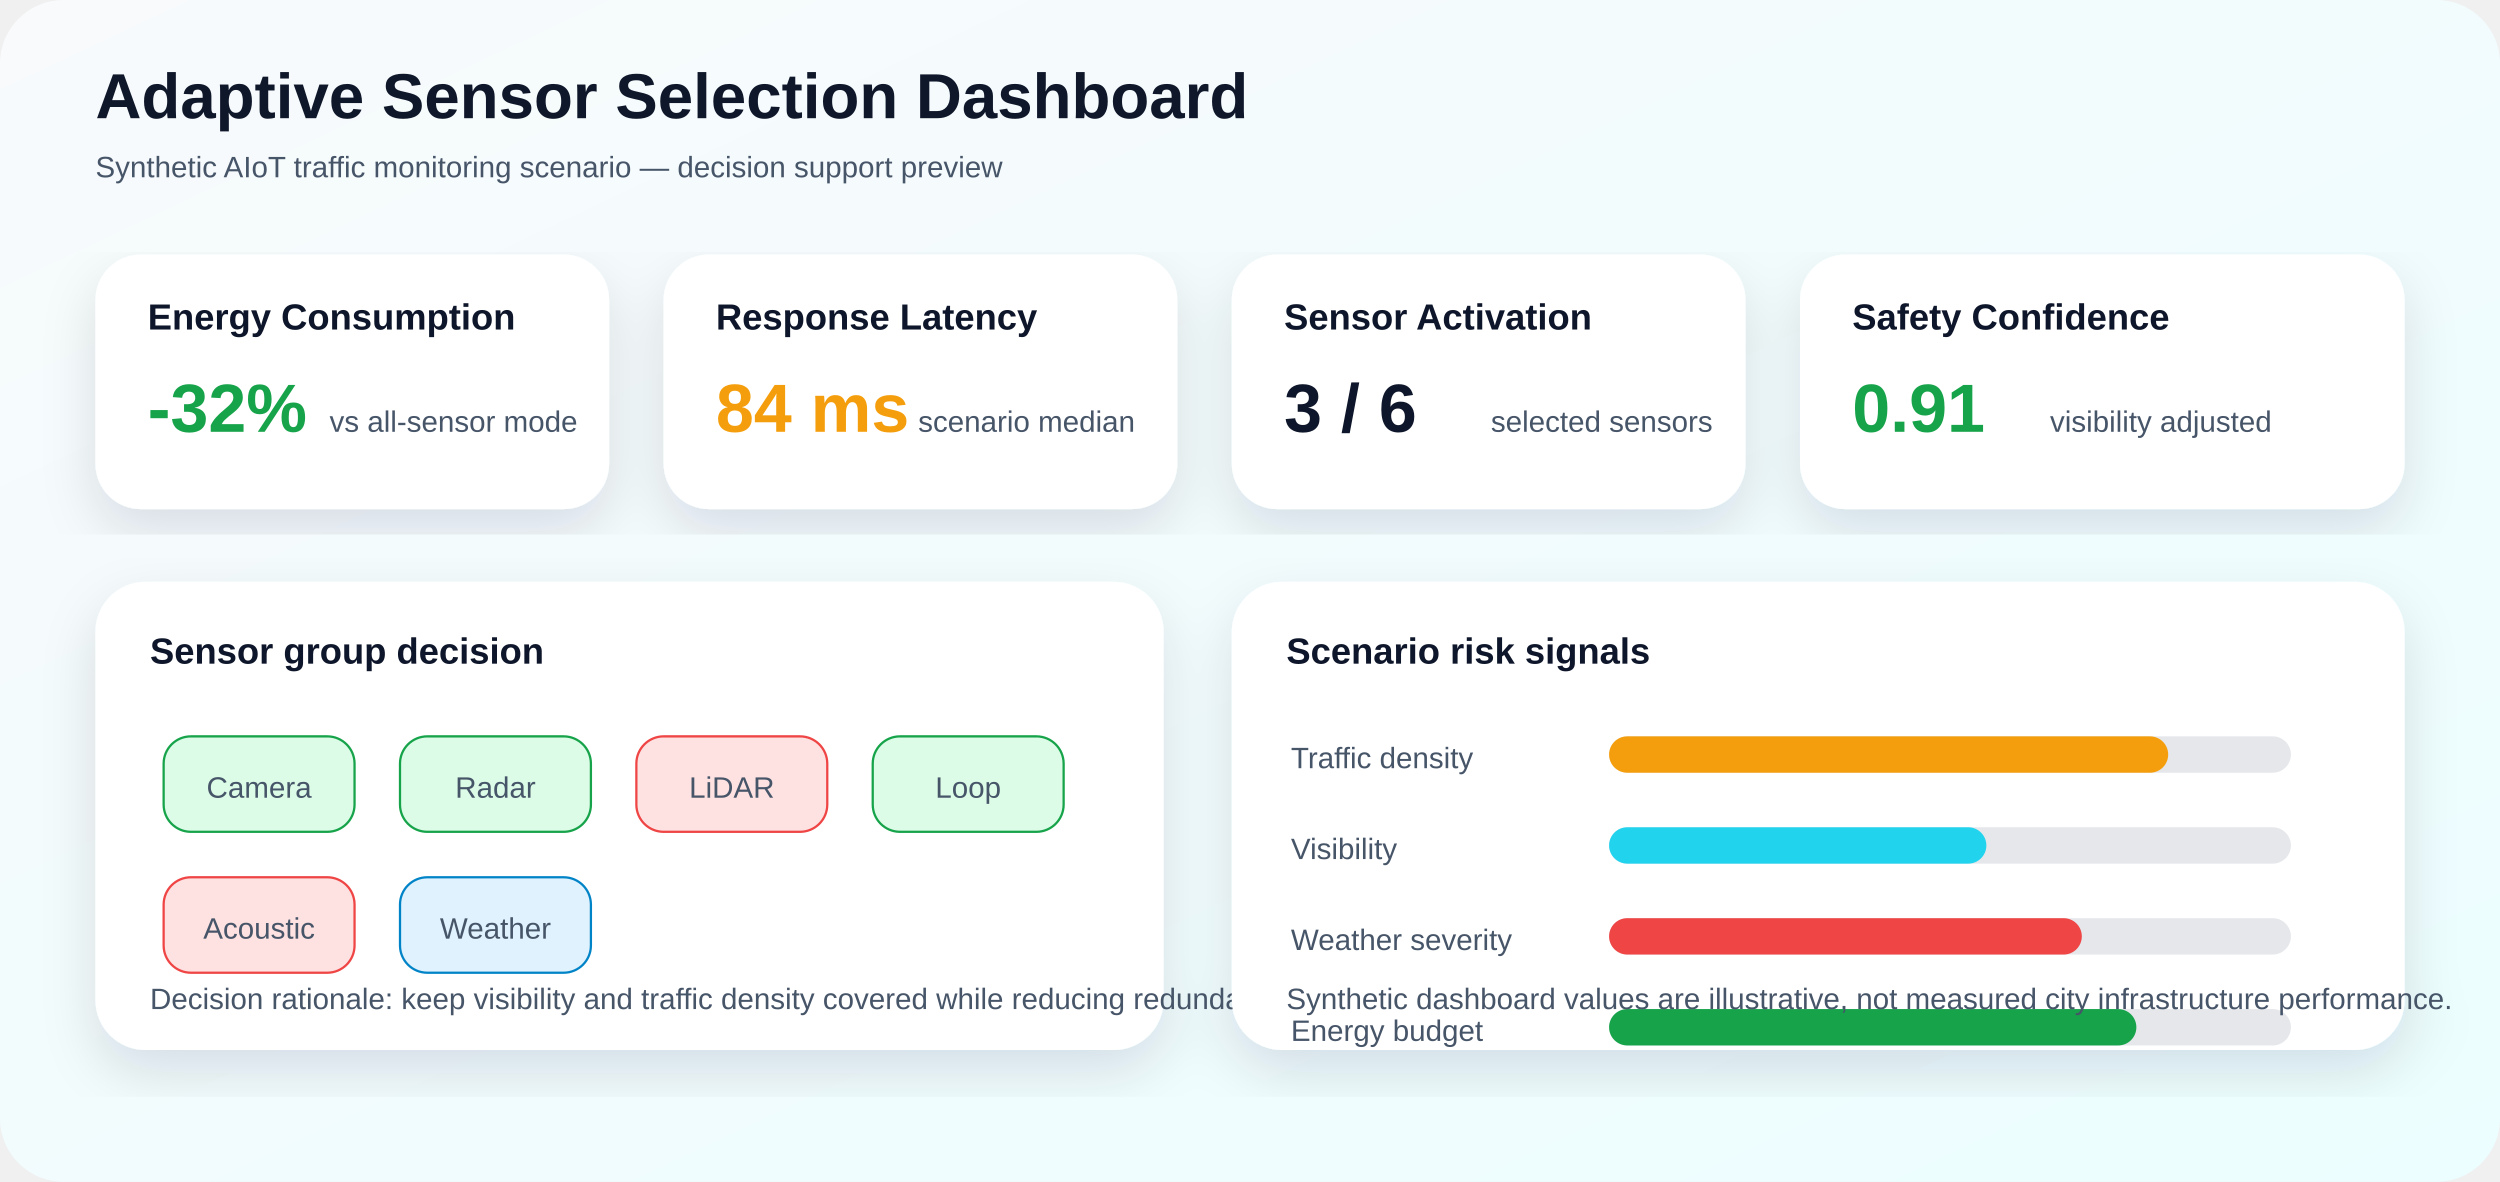
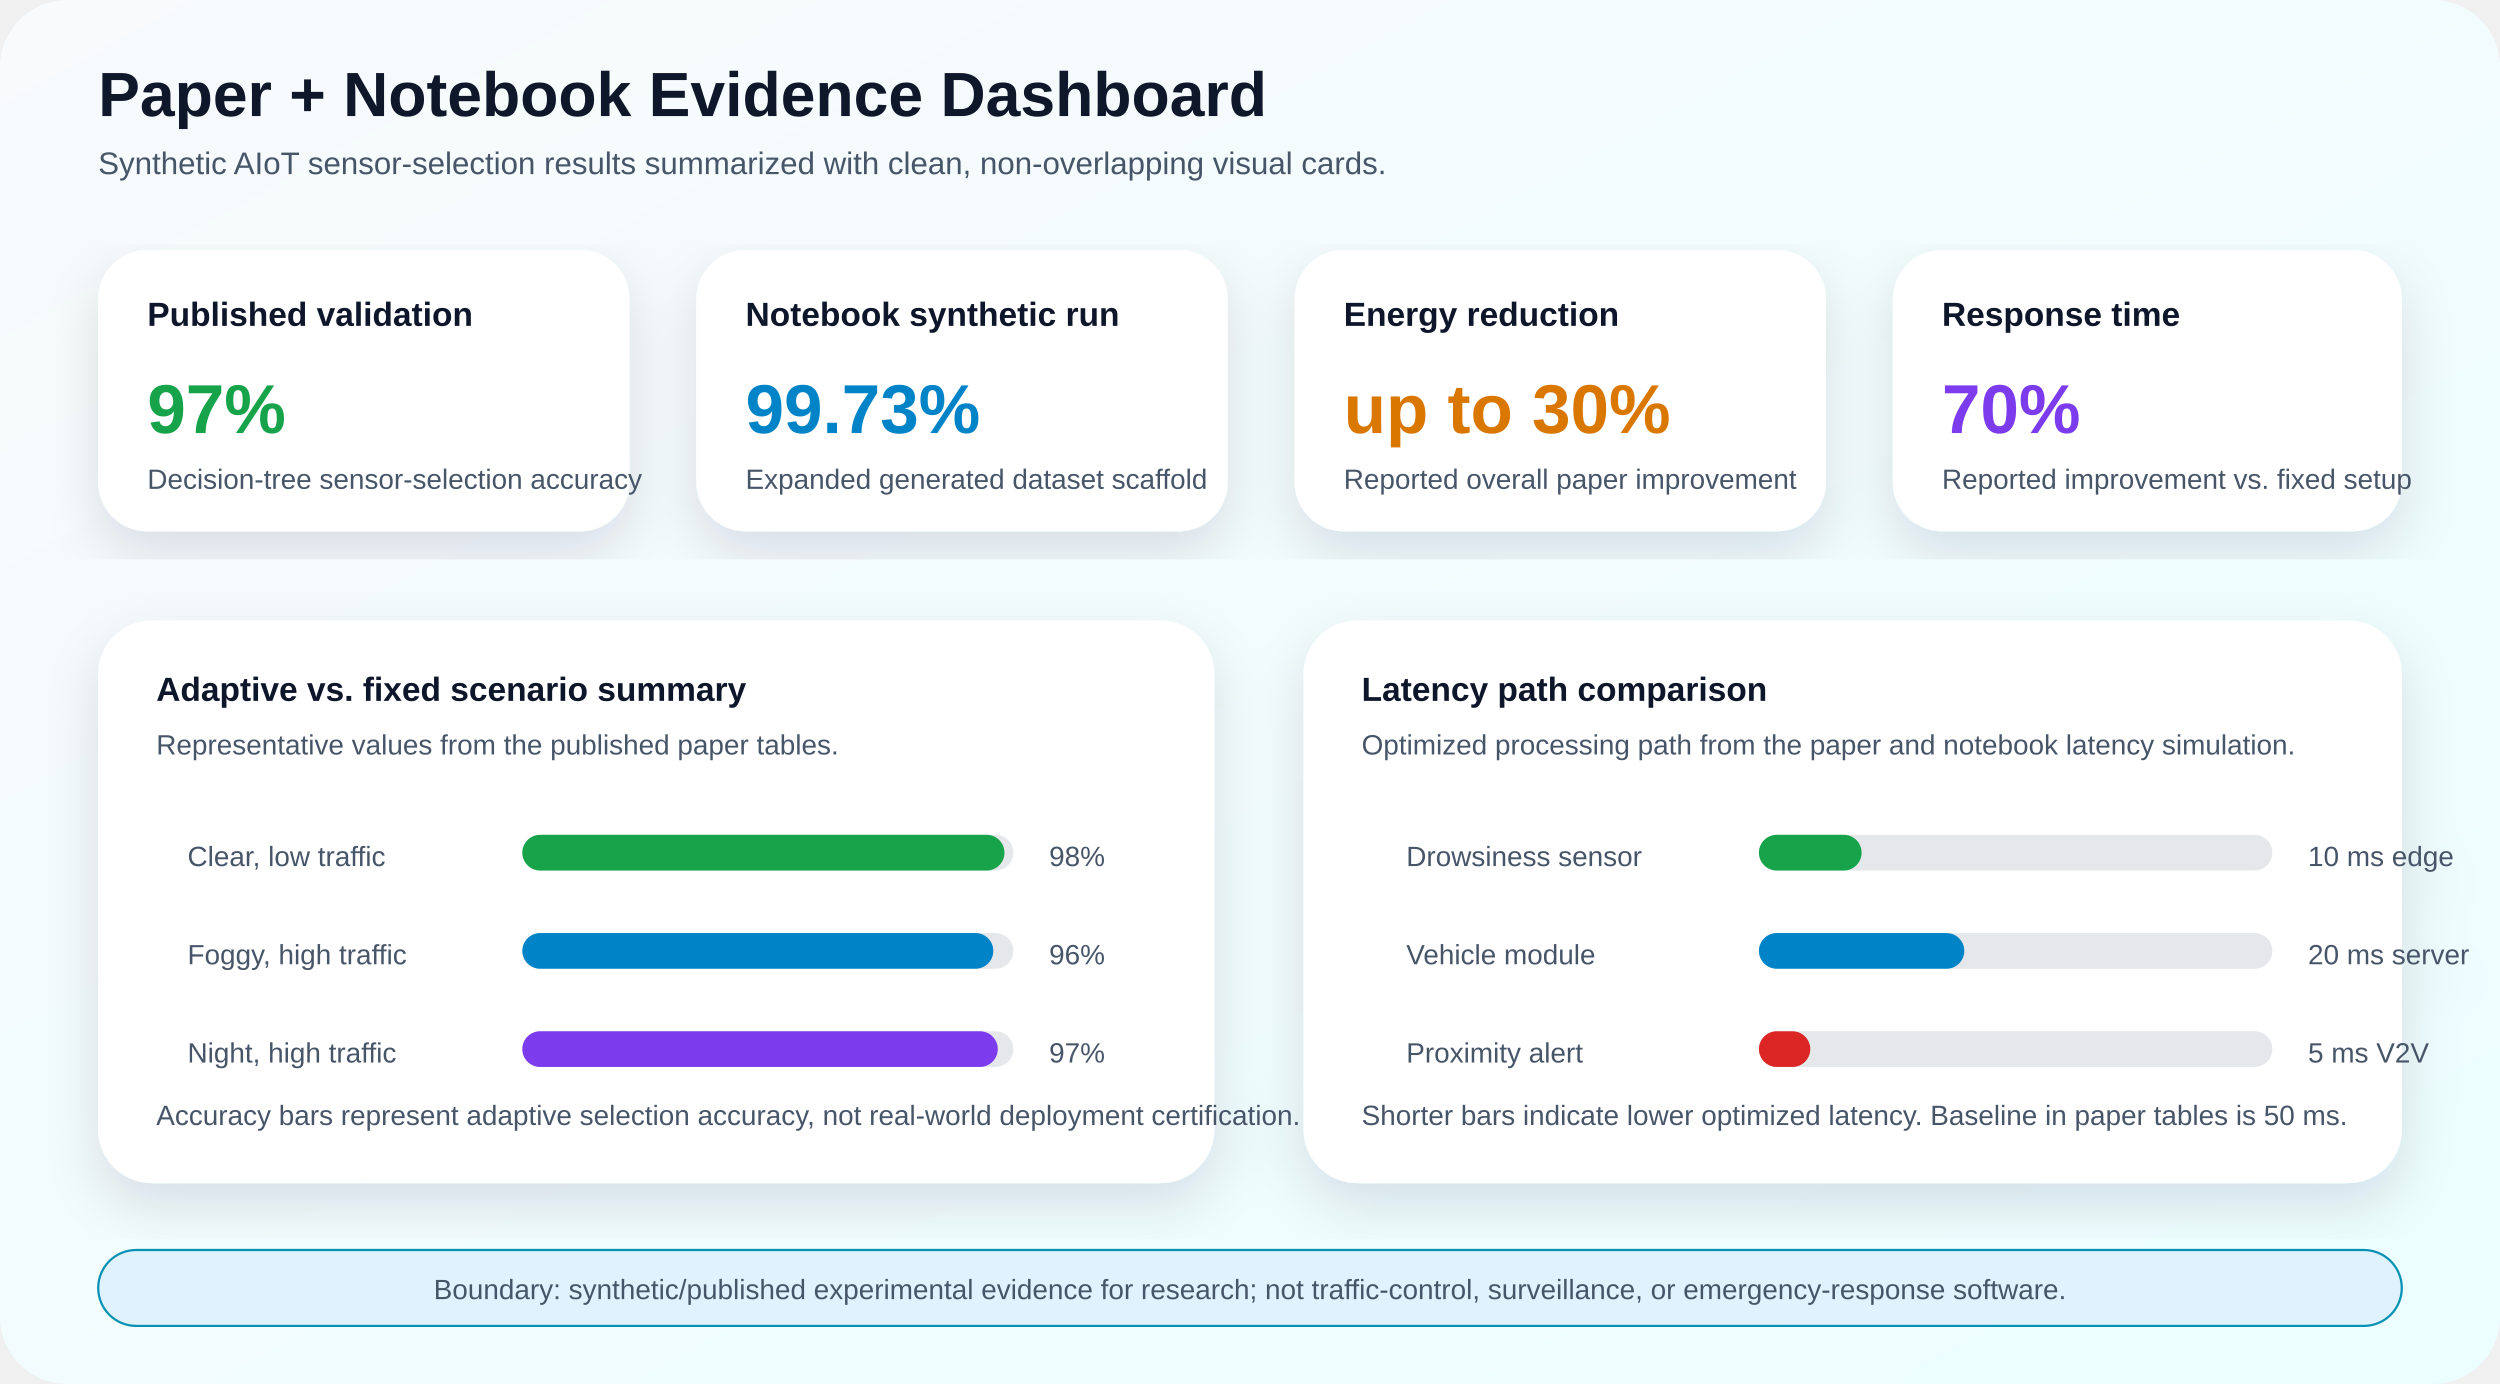
- <svg xmlns="http://www.w3.org/2000/svg" width="1100" height="520" viewBox="0 0 1100 520" role="img" aria-label="Adaptive sensor selection dashboard preview">
+ <svg xmlns="http://www.w3.org/2000/svg" width="1120" height="620" viewBox="0 0 1120 620" role="img" aria-label="Adaptive sensor selection results dashboard">
  <defs>
    <linearGradient id="bg" x1="0" x2="1" y1="0" y2="1">
      <stop offset="0%" stop-color="#f8fafc" />
      <stop offset="100%" stop-color="#ecfeff" />
    </linearGradient>
    <filter id="shadow">
-       <feDropShadow dx="0" dy="10" stdDeviation="12" flood-color="#0f172a" flood-opacity=".12" />
+       <feDropShadow dx="0" dy="10" stdDeviation="12" flood-color="#0f172a" flood-opacity="0.12" />
    </filter>
-     <style>.title{font:800 28px Arial,Helvetica,sans-serif;fill:#0f172a}.label{font:700 16px Arial,Helvetica,sans-serif;fill:#0f172a}.small{font:500 13px Arial,Helvetica,sans-serif;fill:#475569}.metric{font:800 30px Arial,Helvetica,sans-serif;fill:#0f172a}.good{fill:#16a34a}.warn{fill:#f59e0b}.bad{fill:#ef4444}</style>
+     <style>
+       .title{font:800 28px Arial,Helvetica,sans-serif;fill:#0f172a}
+       .subtitle{font:500 14px Arial,Helvetica,sans-serif;fill:#475569}
+       .label{font:700 15px Arial,Helvetica,sans-serif;fill:#0f172a}
+       .small{font:500 12.5px Arial,Helvetica,sans-serif;fill:#475569}
+       .metric{font:800 31px Arial,Helvetica,sans-serif;fill:#0f172a}
+       .green{fill:#16a34a}.blue{fill:#0284c7}.amber{fill:#d97706}.violet{fill:#7c3aed}.red{fill:#dc2626}
+     </style>
  </defs>
-   <rect width="1100" height="520" rx="28" fill="url(#bg)" />
-   <text class="title" x="42" y="52">Adaptive Sensor Selection Dashboard</text>
-   <text class="small" x="42" y="78">Synthetic AIoT traffic monitoring scenario — decision support preview</text>
+   <rect width="1120" height="620" rx="30" fill="url(#bg)" />
+   <text class="title" x="44" y="52">Paper + Notebook Evidence Dashboard</text>
+   <text class="subtitle" x="44" y="78">Synthetic AIoT sensor-selection results summarized with clean, non-overlapping visual cards.</text>
  <g filter="url(#shadow)">
-     <rect x="42" y="112" width="226" height="112" rx="20" fill="#ffffff" />
-     <text class="label" x="65" y="145">Energy Consumption</text>
-     <text class="metric good" x="65" y="190">-32%</text>
-     <text class="small" x="145" y="190">vs all-sensor mode</text>
-     <rect x="292" y="112" width="226" height="112" rx="20" fill="#ffffff" />
-     <text class="label" x="315" y="145">Response Latency</text>
-     <text class="metric warn" x="315" y="190">84 ms</text>
-     <text class="small" x="404" y="190">scenario median</text>
-     <rect x="542" y="112" width="226" height="112" rx="20" fill="#ffffff" />
-     <text class="label" x="565" y="145">Sensor Activation</text>
-     <text class="metric" x="565" y="190">3 / 6</text>
-     <text class="small" x="656" y="190">selected sensors</text>
-     <rect x="792" y="112" width="266" height="112" rx="20" fill="#ffffff" />
-     <text class="label" x="815" y="145">Safety Confidence</text>
-     <text class="metric good" x="815" y="190">0.91</text>
-     <text class="small" x="902" y="190">visibility adjusted</text>
+     <rect x="44" y="112" width="238" height="126" rx="22" fill="#ffffff" />
+     <text class="label" x="66" y="146">Published validation</text>
+     <text class="metric green" x="66" y="194">97%</text>
+     <text class="small" x="66" y="219">Decision-tree sensor-selection accuracy</text>
+     <rect x="312" y="112" width="238" height="126" rx="22" fill="#ffffff" />
+     <text class="label" x="334" y="146">Notebook synthetic run</text>
+     <text class="metric blue" x="334" y="194">99.73%</text>
+     <text class="small" x="334" y="219">Expanded generated dataset scaffold</text>
+     <rect x="580" y="112" width="238" height="126" rx="22" fill="#ffffff" />
+     <text class="label" x="602" y="146">Energy reduction</text>
+     <text class="metric amber" x="602" y="194">up to 30%</text>
+     <text class="small" x="602" y="219">Reported overall paper improvement</text>
+     <rect x="848" y="112" width="228" height="126" rx="22" fill="#ffffff" />
+     <text class="label" x="870" y="146">Response time</text>
+     <text class="metric violet" x="870" y="194">70%</text>
+     <text class="small" x="870" y="219">Reported improvement vs. fixed setup</text>
  </g>
  <g filter="url(#shadow)">
-     <rect x="42" y="256" width="470" height="206" rx="22" fill="#ffffff" />
-     <text class="label" x="66" y="292">Sensor group decision</text>
-     <g transform="translate(72 324)">
-       <rect x="0" y="0" width="84" height="42" rx="12" fill="#dcfce7" stroke="#16a34a" />
-       <text class="small" x="42" y="27" text-anchor="middle">Camera</text>
-       <rect x="104" y="0" width="84" height="42" rx="12" fill="#dcfce7" stroke="#16a34a" />
-       <text class="small" x="146" y="27" text-anchor="middle">Radar</text>
-       <rect x="208" y="0" width="84" height="42" rx="12" fill="#fee2e2" stroke="#ef4444" />
-       <text class="small" x="250" y="27" text-anchor="middle">LiDAR</text>
-       <rect x="312" y="0" width="84" height="42" rx="12" fill="#dcfce7" stroke="#16a34a" />
-       <text class="small" x="354" y="27" text-anchor="middle">Loop</text>
-       <rect x="0" y="62" width="84" height="42" rx="12" fill="#fee2e2" stroke="#ef4444" />
-       <text class="small" x="42" y="89" text-anchor="middle">Acoustic</text>
-       <rect x="104" y="62" width="84" height="42" rx="12" fill="#e0f2fe" stroke="#0284c7" />
-       <text class="small" x="146" y="89" text-anchor="middle">Weather</text>
+     <rect x="44" y="278" width="500" height="252" rx="24" fill="#ffffff" />
+     <text class="label" x="70" y="314">Adaptive vs. fixed scenario summary</text>
+     <text class="small" x="70" y="338">Representative values from the published paper tables.</text>
+     <g transform="translate(84 374)">
+       <text class="small" x="0" y="14">Clear, low traffic</text>
+       <rect x="150" y="0" width="220" height="16" rx="8" fill="#e5e7eb" />
+       <rect x="150" y="0" width="216" height="16" rx="8" fill="#16a34a" />
+       <text class="small" x="386" y="14">98%</text>
+       <text class="small" x="0" y="58">Foggy, high traffic</text>
+       <rect x="150" y="44" width="220" height="16" rx="8" fill="#e5e7eb" />
+       <rect x="150" y="44" width="211" height="16" rx="8" fill="#0284c7" />
+       <text class="small" x="386" y="58">96%</text>
+       <text class="small" x="0" y="102">Night, high traffic</text>
+       <rect x="150" y="88" width="220" height="16" rx="8" fill="#e5e7eb" />
+       <rect x="150" y="88" width="213" height="16" rx="8" fill="#7c3aed" />
+       <text class="small" x="386" y="102">97%</text>
    </g>
-     <text class="small" x="66" y="444">Decision rationale: keep visibility and traffic density covered while reducing redundant high-power sensing.</text>
-     <rect x="542" y="256" width="516" height="206" rx="22" fill="#ffffff" />
-     <text class="label" x="566" y="292">Scenario risk signals</text>
-     <g transform="translate(568 324)">
-       <text class="small" x="0" y="14">Traffic density</text>
-       <rect x="140" y="0" width="300" height="16" rx="8" fill="#e5e7eb" />
-       <rect x="140" y="0" width="246" height="16" rx="8" fill="#f59e0b" />
-       <text class="small" x="0" y="54">Visibility</text>
-       <rect x="140" y="40" width="300" height="16" rx="8" fill="#e5e7eb" />
-       <rect x="140" y="40" width="166" height="16" rx="8" fill="#22d3ee" />
-       <text class="small" x="0" y="94">Weather severity</text>
-       <rect x="140" y="80" width="300" height="16" rx="8" fill="#e5e7eb" />
-       <rect x="140" y="80" width="208" height="16" rx="8" fill="#ef4444" />
-       <text class="small" x="0" y="134">Energy budget</text>
-       <rect x="140" y="120" width="300" height="16" rx="8" fill="#e5e7eb" />
-       <rect x="140" y="120" width="232" height="16" rx="8" fill="#16a34a" />
+     <text class="small" x="70" y="504">Accuracy bars represent adaptive selection accuracy, not real-world deployment certification.</text>
+     <rect x="584" y="278" width="492" height="252" rx="24" fill="#ffffff" />
+     <text class="label" x="610" y="314">Latency path comparison</text>
+     <text class="small" x="610" y="338">Optimized processing path from the paper and notebook latency simulation.</text>
+     <g transform="translate(630 374)">
+       <text class="small" x="0" y="14">Drowsiness sensor</text>
+       <rect x="158" y="0" width="230" height="16" rx="8" fill="#e5e7eb" />
+       <rect x="158" y="0" width="46" height="16" rx="8" fill="#16a34a" />
+       <text class="small" x="404" y="14">10 ms edge</text>
+       <text class="small" x="0" y="58">Vehicle module</text>
+       <rect x="158" y="44" width="230" height="16" rx="8" fill="#e5e7eb" />
+       <rect x="158" y="44" width="92" height="16" rx="8" fill="#0284c7" />
+       <text class="small" x="404" y="58">20 ms server</text>
+       <text class="small" x="0" y="102">Proximity alert</text>
+       <rect x="158" y="88" width="230" height="16" rx="8" fill="#e5e7eb" />
+       <rect x="158" y="88" width="23" height="16" rx="8" fill="#dc2626" />
+       <text class="small" x="404" y="102">5 ms V2V</text>
    </g>
-     <text class="small" x="566" y="444">Synthetic dashboard values are illustrative, not measured city infrastructure performance.</text>
+     <text class="small" x="610" y="504">Shorter bars indicate lower optimized latency. Baseline in paper tables is 50 ms.</text>
  </g>
+   <rect x="44" y="560" width="1032" height="34" rx="17" fill="#e0f2fe" stroke="#0891b2" />
+   <text class="small" x="560" y="582" text-anchor="middle">Boundary: synthetic/published experimental evidence for research; not traffic-control, surveillance, or emergency-response software.</text>
</svg>
